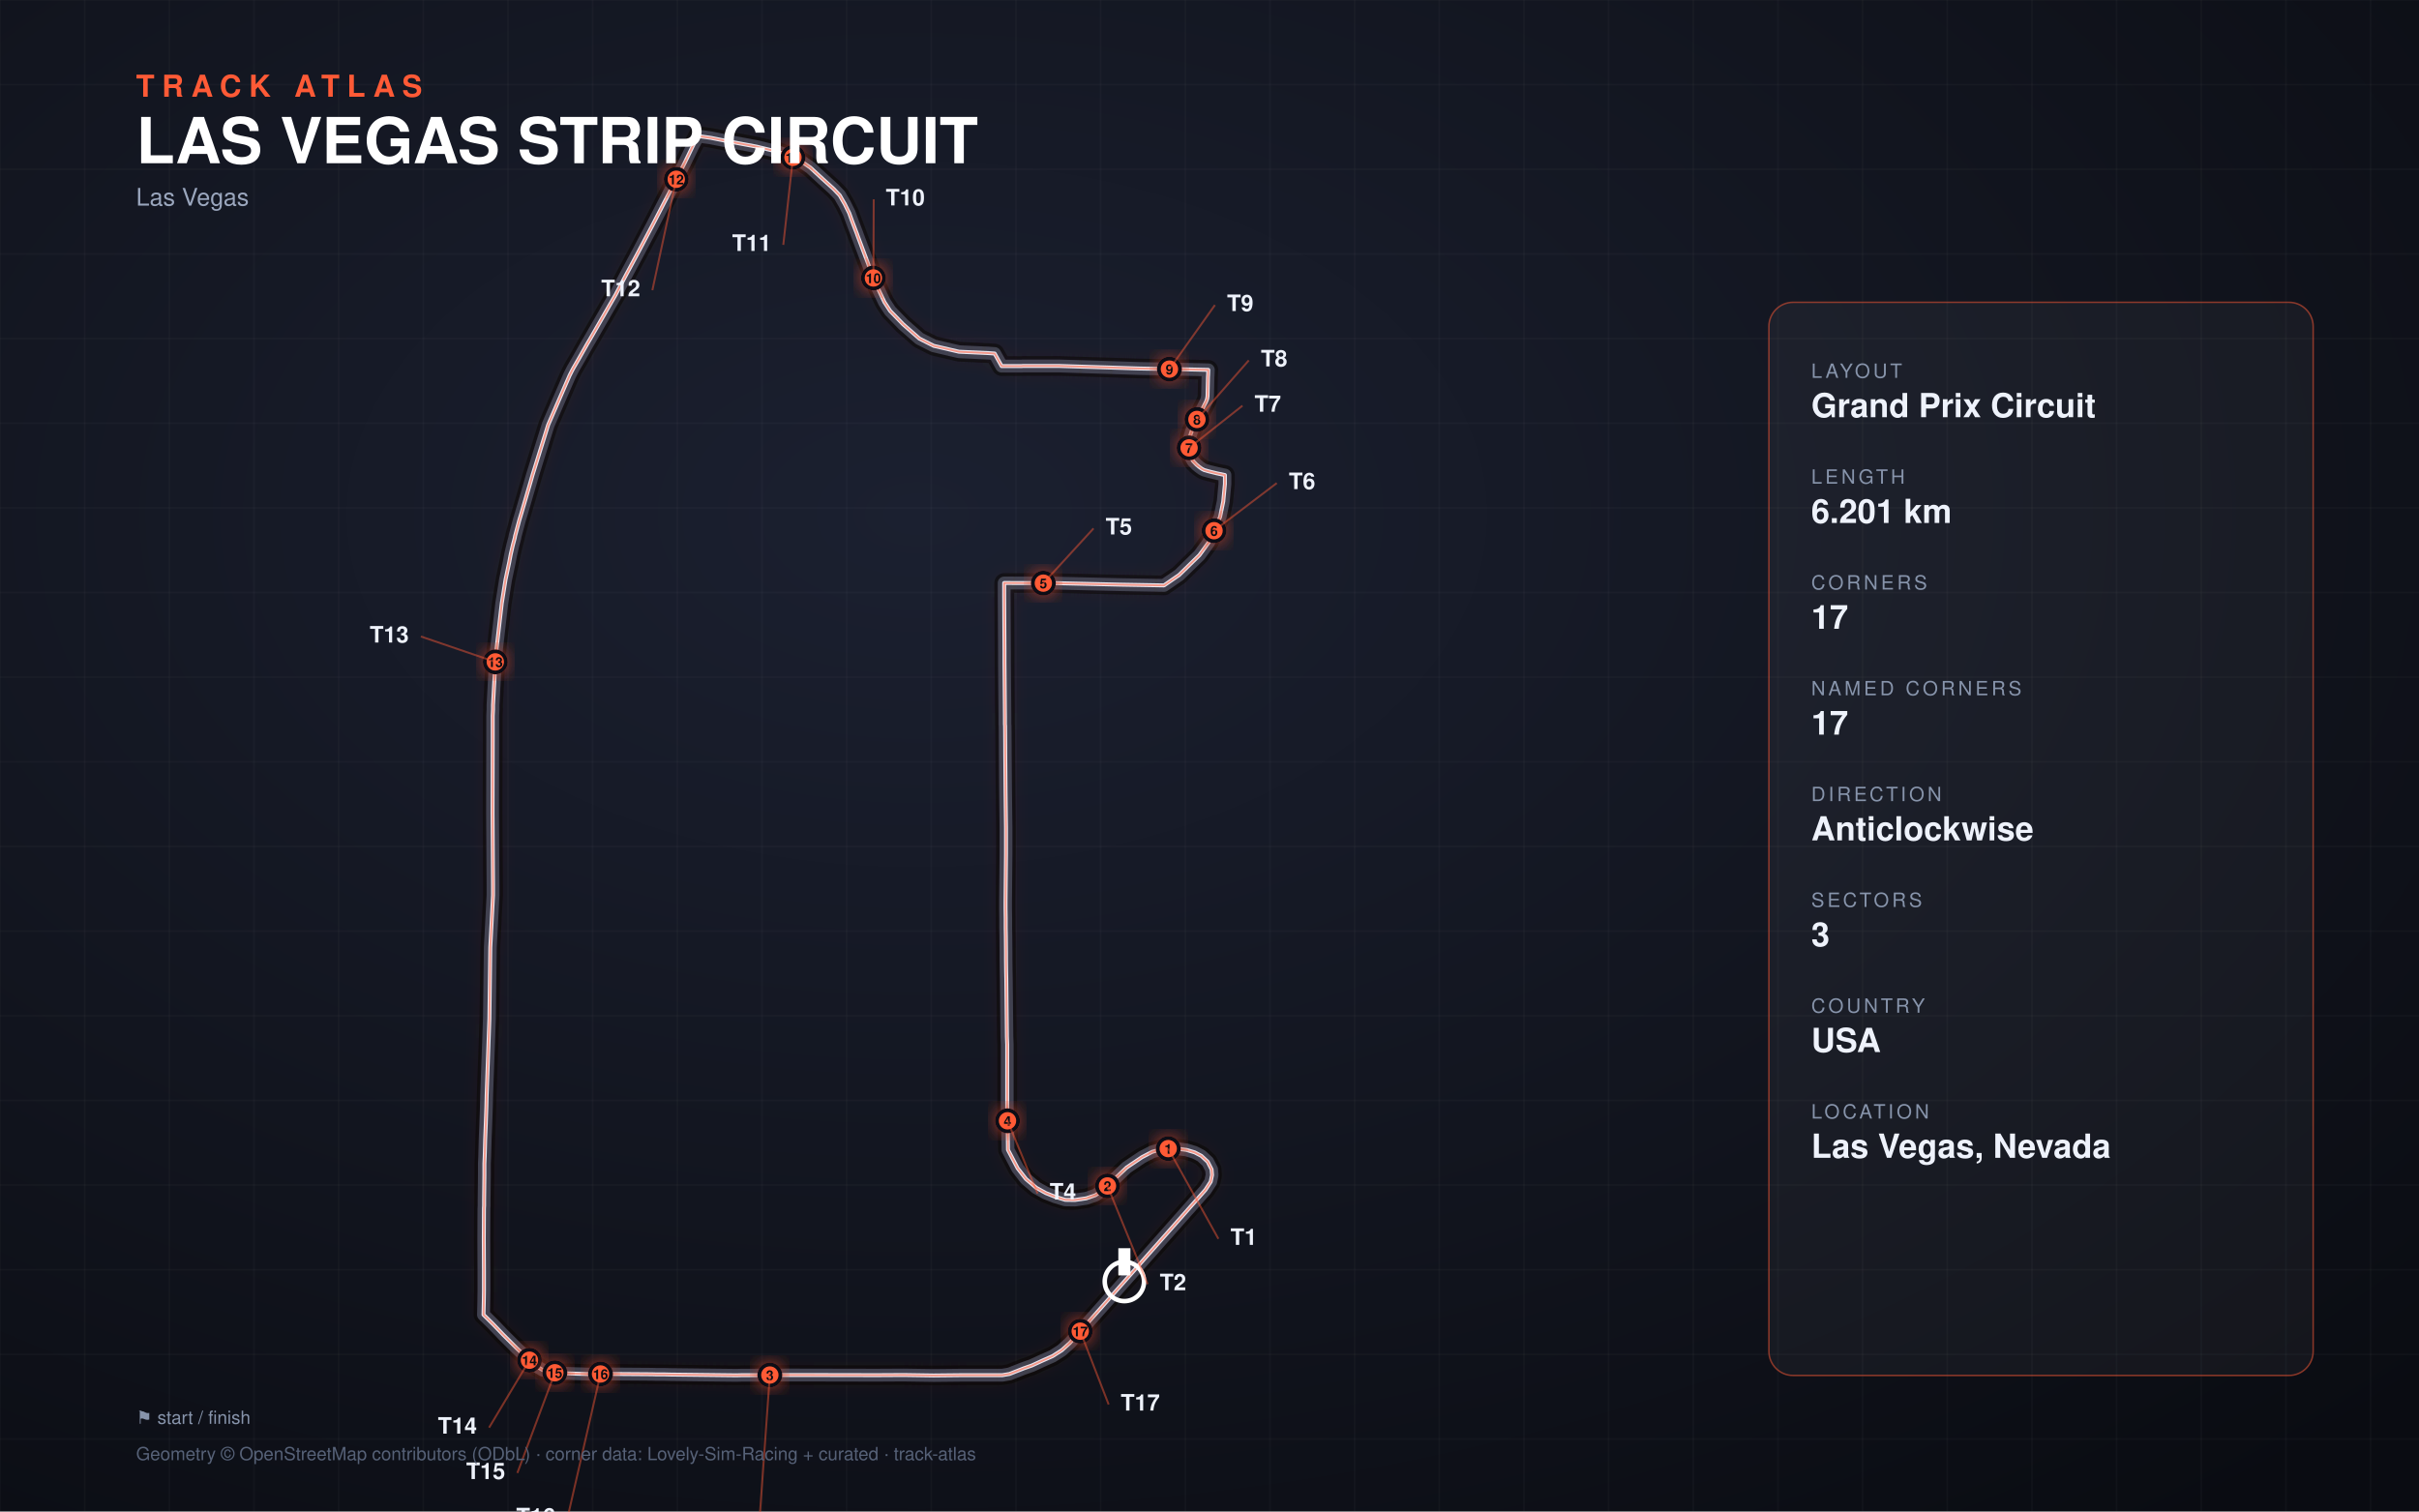
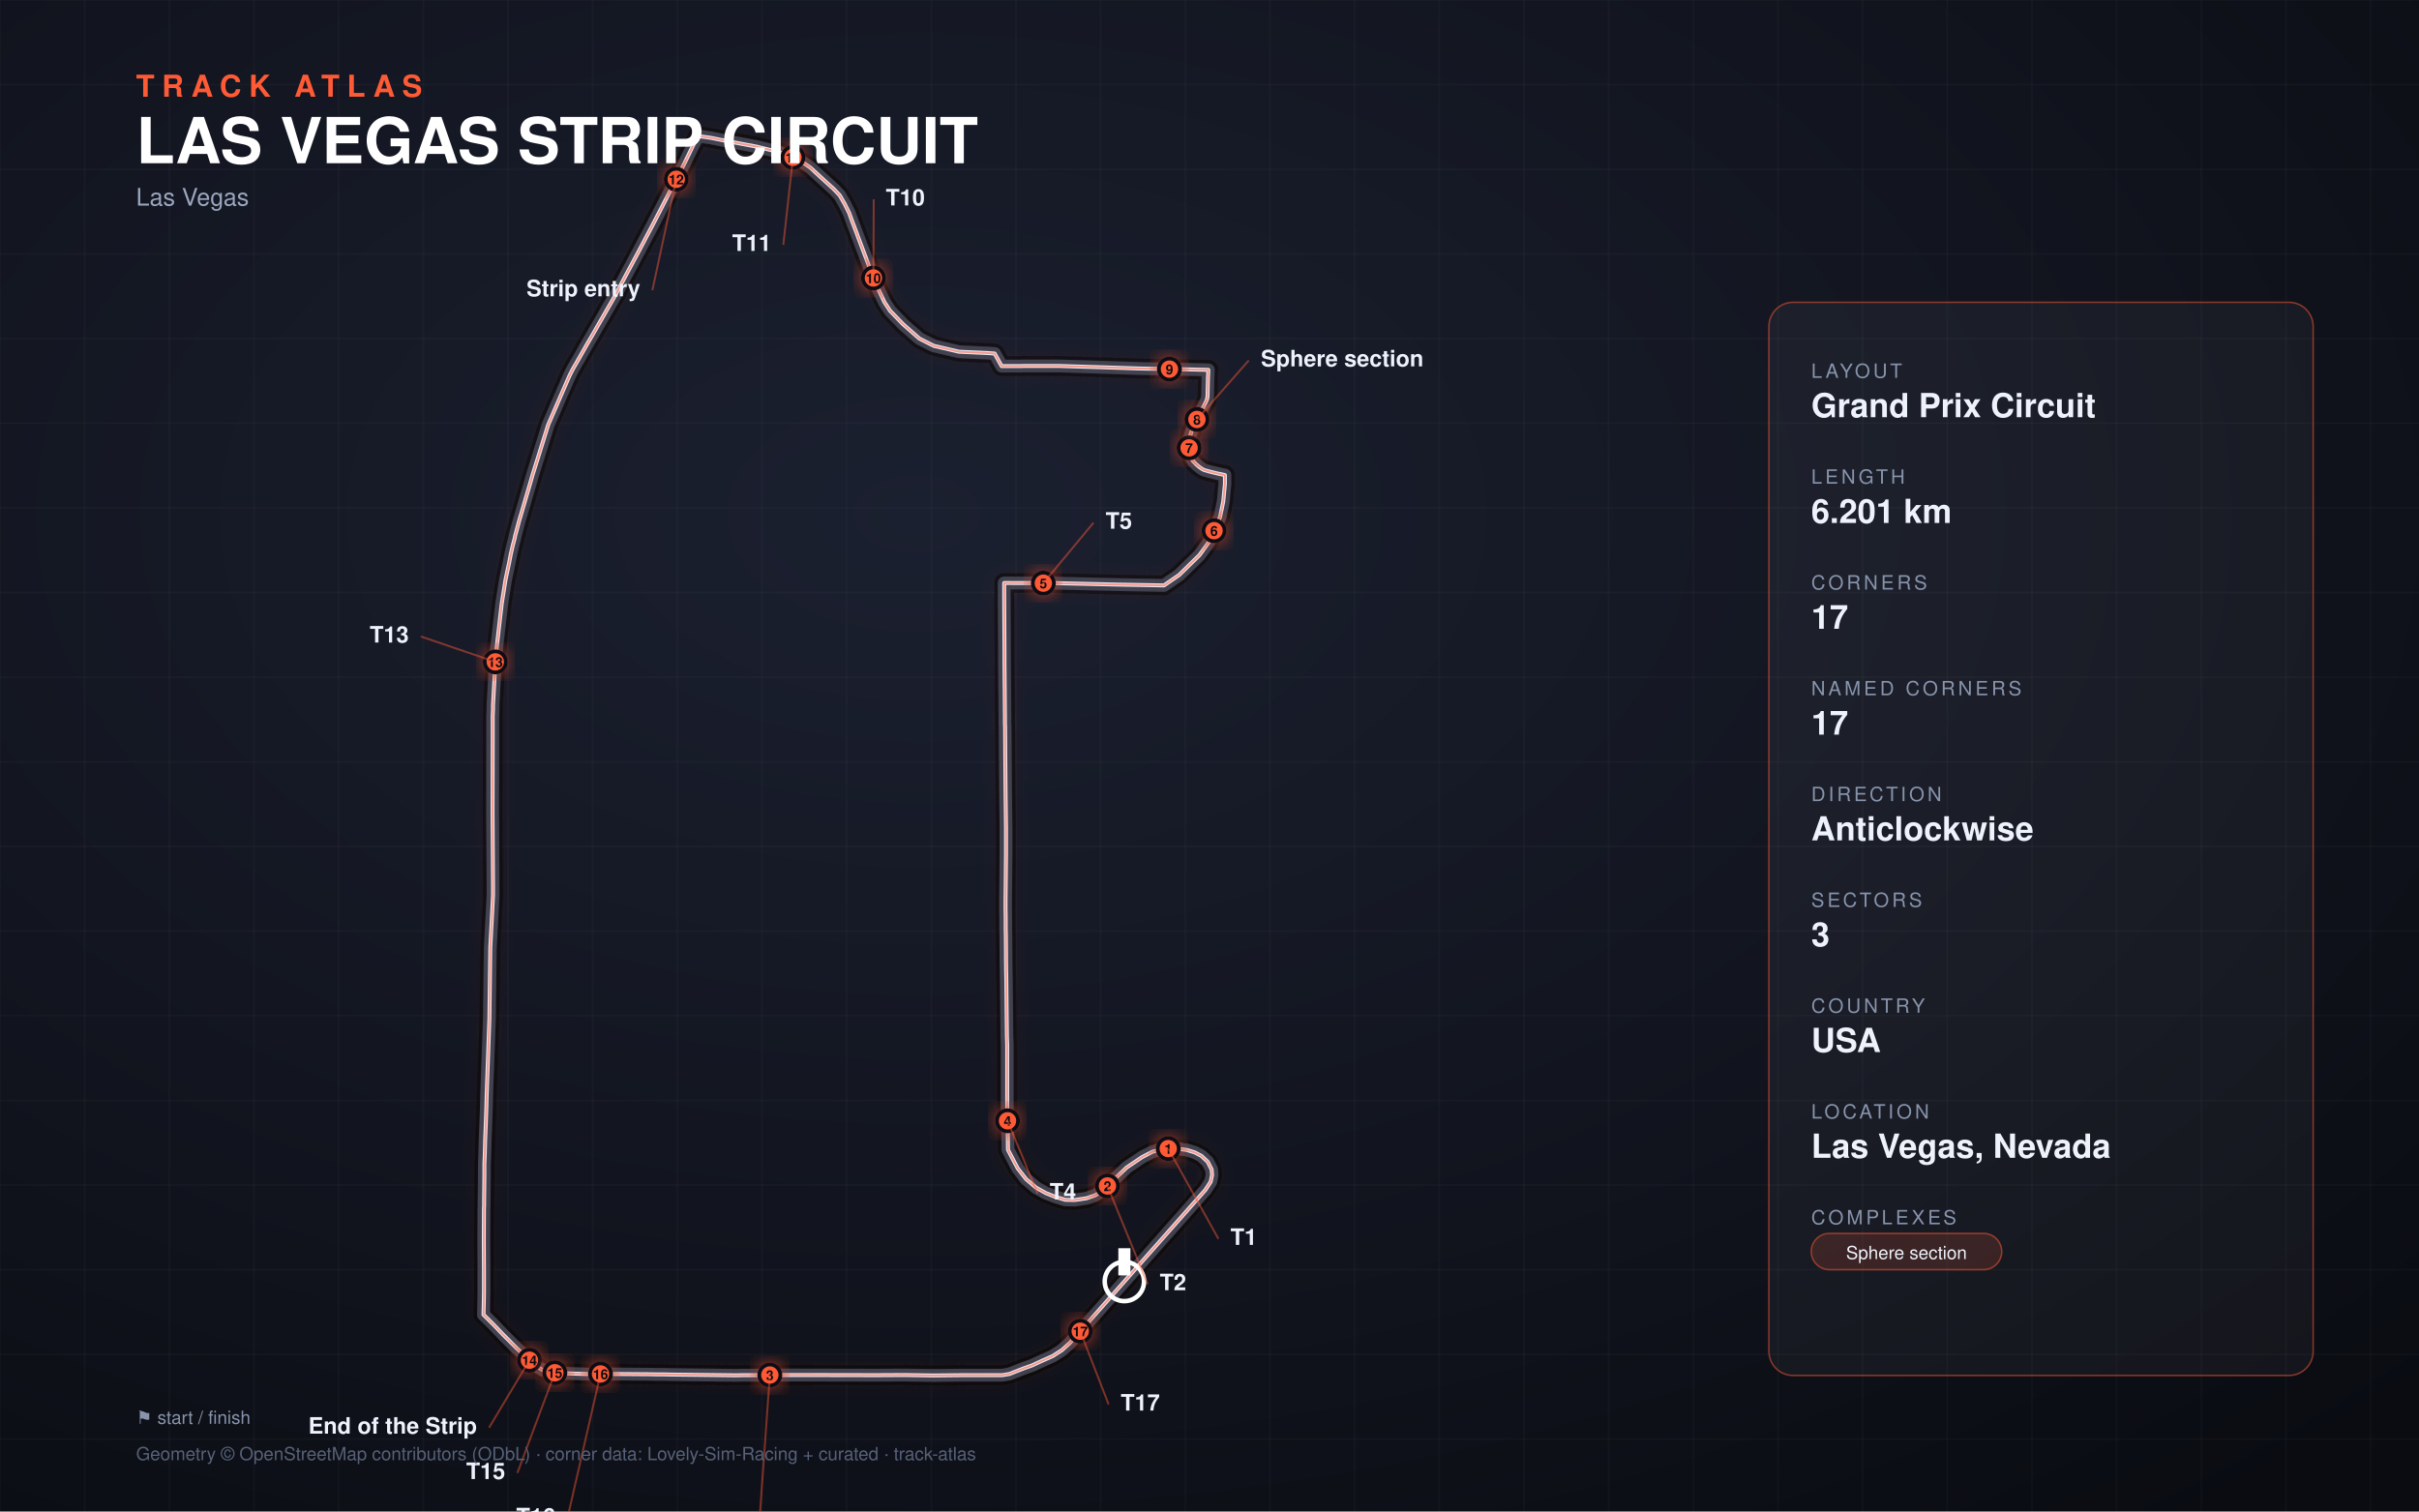
<svg xmlns="http://www.w3.org/2000/svg" width="1600" height="1000" viewBox="0 0 1600 1000" font-family="Helvetica, Arial, sans-serif">
  <defs>
    <radialGradient id="bg" cx="38%" cy="34%" r="85%">
      <stop offset="0%" stop-color="#1b2030" />
      <stop offset="55%" stop-color="#12151f" />
      <stop offset="100%" stop-color="#0a0c12" />
    </radialGradient>
    <linearGradient id="accent" x1="0" y1="0" x2="1" y2="1">
      <stop offset="0%" stop-color="#ff5a36" />
      <stop offset="100%" stop-color="#ffffff" />
    </linearGradient>
    <filter id="glow" x="-40%" y="-40%" width="180%" height="180%">
      <feGaussianBlur stdDeviation="6" result="b" />
      <feMerge>
        <feMergeNode in="b" />
        <feMergeNode in="SourceGraphic" />
      </feMerge>
    </filter>
  </defs>
  <rect width="1600" height="1000" fill="url(#bg)" />
  <line x1="0" y1="0" x2="0" y2="1000" stroke="#ffffff" stroke-opacity="0.025" />
  <line x1="56" y1="0" x2="56" y2="1000" stroke="#ffffff" stroke-opacity="0.025" />
  <line x1="112" y1="0" x2="112" y2="1000" stroke="#ffffff" stroke-opacity="0.025" />
  <line x1="168" y1="0" x2="168" y2="1000" stroke="#ffffff" stroke-opacity="0.025" />
  <line x1="224" y1="0" x2="224" y2="1000" stroke="#ffffff" stroke-opacity="0.025" />
  <line x1="280" y1="0" x2="280" y2="1000" stroke="#ffffff" stroke-opacity="0.025" />
  <line x1="336" y1="0" x2="336" y2="1000" stroke="#ffffff" stroke-opacity="0.025" />
  <line x1="392" y1="0" x2="392" y2="1000" stroke="#ffffff" stroke-opacity="0.025" />
  <line x1="448" y1="0" x2="448" y2="1000" stroke="#ffffff" stroke-opacity="0.025" />
  <line x1="504" y1="0" x2="504" y2="1000" stroke="#ffffff" stroke-opacity="0.025" />
  <line x1="560" y1="0" x2="560" y2="1000" stroke="#ffffff" stroke-opacity="0.025" />
  <line x1="616" y1="0" x2="616" y2="1000" stroke="#ffffff" stroke-opacity="0.025" />
  <line x1="672" y1="0" x2="672" y2="1000" stroke="#ffffff" stroke-opacity="0.025" />
  <line x1="728" y1="0" x2="728" y2="1000" stroke="#ffffff" stroke-opacity="0.025" />
  <line x1="784" y1="0" x2="784" y2="1000" stroke="#ffffff" stroke-opacity="0.025" />
  <line x1="840" y1="0" x2="840" y2="1000" stroke="#ffffff" stroke-opacity="0.025" />
  <line x1="896" y1="0" x2="896" y2="1000" stroke="#ffffff" stroke-opacity="0.025" />
  <line x1="952" y1="0" x2="952" y2="1000" stroke="#ffffff" stroke-opacity="0.025" />
  <line x1="1008" y1="0" x2="1008" y2="1000" stroke="#ffffff" stroke-opacity="0.025" />
  <line x1="1064" y1="0" x2="1064" y2="1000" stroke="#ffffff" stroke-opacity="0.025" />
  <line x1="1120" y1="0" x2="1120" y2="1000" stroke="#ffffff" stroke-opacity="0.025" />
  <line x1="1176" y1="0" x2="1176" y2="1000" stroke="#ffffff" stroke-opacity="0.025" />
  <line x1="1232" y1="0" x2="1232" y2="1000" stroke="#ffffff" stroke-opacity="0.025" />
  <line x1="1288" y1="0" x2="1288" y2="1000" stroke="#ffffff" stroke-opacity="0.025" />
  <line x1="1344" y1="0" x2="1344" y2="1000" stroke="#ffffff" stroke-opacity="0.025" />
  <line x1="1400" y1="0" x2="1400" y2="1000" stroke="#ffffff" stroke-opacity="0.025" />
  <line x1="1456" y1="0" x2="1456" y2="1000" stroke="#ffffff" stroke-opacity="0.025" />
  <line x1="1512" y1="0" x2="1512" y2="1000" stroke="#ffffff" stroke-opacity="0.025" />
  <line x1="1568" y1="0" x2="1568" y2="1000" stroke="#ffffff" stroke-opacity="0.025" />
  <line x1="0" y1="0" x2="1600" y2="0" stroke="#ffffff" stroke-opacity="0.025" />
  <line x1="0" y1="56" x2="1600" y2="56" stroke="#ffffff" stroke-opacity="0.025" />
  <line x1="0" y1="112" x2="1600" y2="112" stroke="#ffffff" stroke-opacity="0.025" />
  <line x1="0" y1="168" x2="1600" y2="168" stroke="#ffffff" stroke-opacity="0.025" />
  <line x1="0" y1="224" x2="1600" y2="224" stroke="#ffffff" stroke-opacity="0.025" />
  <line x1="0" y1="280" x2="1600" y2="280" stroke="#ffffff" stroke-opacity="0.025" />
  <line x1="0" y1="336" x2="1600" y2="336" stroke="#ffffff" stroke-opacity="0.025" />
  <line x1="0" y1="392" x2="1600" y2="392" stroke="#ffffff" stroke-opacity="0.025" />
  <line x1="0" y1="448" x2="1600" y2="448" stroke="#ffffff" stroke-opacity="0.025" />
  <line x1="0" y1="504" x2="1600" y2="504" stroke="#ffffff" stroke-opacity="0.025" />
  <line x1="0" y1="560" x2="1600" y2="560" stroke="#ffffff" stroke-opacity="0.025" />
  <line x1="0" y1="616" x2="1600" y2="616" stroke="#ffffff" stroke-opacity="0.025" />
  <line x1="0" y1="672" x2="1600" y2="672" stroke="#ffffff" stroke-opacity="0.025" />
  <line x1="0" y1="728" x2="1600" y2="728" stroke="#ffffff" stroke-opacity="0.025" />
  <line x1="0" y1="784" x2="1600" y2="784" stroke="#ffffff" stroke-opacity="0.025" />
  <line x1="0" y1="840" x2="1600" y2="840" stroke="#ffffff" stroke-opacity="0.025" />
  <line x1="0" y1="896" x2="1600" y2="896" stroke="#ffffff" stroke-opacity="0.025" />
  <line x1="0" y1="952" x2="1600" y2="952" stroke="#ffffff" stroke-opacity="0.025" />
  <path d="M 743.7,847.8 L 797.3,787.2 L 800.8,781.8 L 801.7,777.4 L 801.4,773.7 L 798.8,768.6 L 794.6,764.7 L 790.2,762.4 L 784.9,760.8 L 776.9,759.7 L 769.1,760.1 L 762.2,762.0 L 755.3,765.6 L 745.2,772.4 L 729.7,787.2 L 724.6,790.7 L 718.5,792.8 L 710.9,793.9 L 704.6,793.8 L 697.7,791.7 L 691.7,789.3 L 685.4,785.8 L 678.6,780.0 L 673.1,772.9 L 666.7,760.7 L 666.5,743.4 L 666.2,731.9 L 666.2,691.0 L 666.0,685.8 L 665.7,657.2 L 665.6,647.4 L 665.5,642.8 L 665.4,634.7 L 665.4,630.5 L 665.3,619.2 L 665.2,613.7 L 665.2,612.4 L 665.2,607.7 L 665.1,600.8 L 665.1,596.4 L 665.4,564.7 L 665.4,554.1 L 665.4,547.7 L 665.3,539.9 L 665.1,523.0 L 664.9,497.5 L 664.9,494.6 L 664.8,480.3 L 664.7,479.1 L 664.7,474.4 L 664.4,438.0 L 664.4,431.2 L 664.2,393.5 L 664.2,385.7 L 666.7,385.7 L 699.1,385.8 L 702.5,385.9 L 741.2,386.8 L 769.9,387.3 L 774.4,384.2 L 778.6,381.3 L 779.8,380.5 L 793.3,367.3 L 799.4,358.9 L 803.2,350.8 L 803.8,349.2 L 807.0,342.0 L 809.1,331.8 L 810.2,320.2 L 810.2,314.3 L 805.0,313.2 L 799.7,311.9 L 796.5,311.0 L 795.0,310.2 L 793.2,308.9 L 791.4,307.4 L 789.2,305.1 L 788.1,303.1 L 787.3,300.9 L 786.6,298.6 L 786.5,296.5 L 786.4,293.0 L 786.8,290.1 L 787.6,287.1 L 788.4,284.7 L 791.2,278.6 L 797.7,265.8 L 798.4,264.0 L 798.7,262.1 L 799.0,249.3 L 799.1,247.7 L 799.2,244.7 L 785.7,244.4 L 753.5,243.8 L 732.4,243.1 L 709.6,242.4 L 700.2,242.1 L 676.6,242.1 L 675.8,242.2 L 665.8,242.2 L 662.5,242.2 L 657.9,233.9 L 653.7,233.6 L 634.3,232.7 L 617.6,228.8 L 608.1,224.0 L 597.4,214.6 L 588.8,205.7 L 585.0,199.9 L 578.9,187.0 L 567.0,155.3 L 567.0,155.2 L 563.8,146.8 L 561.7,141.0 L 558.7,134.9 L 558.1,133.9 L 555.4,129.2 L 551.4,125.0 L 543.8,118.1 L 536.0,110.9 L 528.3,105.6 L 518.2,101.8 L 514.4,100.4 L 500.4,97.0 L 486.0,94.3 L 475.7,92.3 L 470.2,91.2 L 466.0,90.6 L 461.7,90.0 L 458.1,96.9 L 452.9,107.7 L 450.8,111.8 L 431.7,148.8 L 422.3,166.6 L 414.3,181.5 L 409.8,190.0 L 407.2,195.0 L 402.4,203.3 L 390.5,224.0 L 388.6,227.2 L 382.3,238.3 L 379.1,243.8 L 378.1,245.7 L 376.7,248.5 L 362.6,281.0 L 352.2,314.4 L 350.8,319.3 L 344.8,339.8 L 343.5,344.1 L 340.7,354.6 L 340.5,355.8 L 339.2,360.7 L 337.8,366.8 L 336.8,372.1 L 334.4,383.4 L 331.9,399.1 L 328.9,425.1 L 327.8,434.8 L 327.6,438.9 L 326.2,464.7 L 326.1,466.4 L 326.1,469.3 L 325.9,473.7 L 325.9,476.1 L 325.9,489.9 L 325.8,537.7 L 326.1,585.7 L 326.1,592.3 L 325.7,600.3 L 324.3,626.8 L 323.7,673.9 L 323.0,693.6 L 322.3,712.8 L 321.9,724.3 L 321.7,732.5 L 321.3,743.9 L 320.9,753.9 L 320.8,757.9 L 320.6,765.1 L 320.4,769.8 L 320.4,777.2 L 320.2,793.8 L 320.2,797.6 L 320.1,799.4 L 320.0,819.9 L 320.1,840.6 L 320.1,854.2 L 320.0,860.9 L 319.8,869.8 L 326.2,876.1 L 332.8,883.0 L 342.0,892.2 L 350.2,899.8 L 352.8,901.9 L 355.8,904.5 L 359.0,906.4 L 362.1,907.4 L 366.3,908.2 L 370.7,908.5 L 390.0,909.1 L 404.2,909.0 L 431.0,909.2 L 434.4,909.3 L 439.7,909.3 L 443.7,909.4 L 487.0,909.9 L 490.9,909.8 L 496.2,909.8 L 519.0,909.7 L 522.3,909.7 L 524.0,909.7 L 528.6,909.7 L 579.9,909.8 L 597.7,909.7 L 617.5,910.0 L 636.5,909.8 L 658.5,909.8 L 659.9,909.8 L 663.0,909.8 L 667.7,909.0 L 677.1,905.3 L 682.5,903.4 L 689.0,900.4 L 696.2,897.2 L 702.3,893.3 L 707.7,888.4 L 713.2,882.2 L 718.2,876.6 L 743.7,847.8 Z" fill="none" stroke="#000000" stroke-opacity="0.5" stroke-width="13" stroke-linejoin="round" stroke-linecap="round" />
  <path d="M 743.7,847.8 L 797.3,787.2 L 800.8,781.8 L 801.7,777.4 L 801.4,773.7 L 798.8,768.6 L 794.6,764.7 L 790.2,762.4 L 784.9,760.8 L 776.9,759.7 L 769.1,760.1 L 762.2,762.0 L 755.3,765.6 L 745.2,772.4 L 729.7,787.2 L 724.6,790.7 L 718.5,792.8 L 710.9,793.9 L 704.6,793.8 L 697.7,791.7 L 691.7,789.3 L 685.4,785.8 L 678.6,780.0 L 673.1,772.9 L 666.7,760.7 L 666.5,743.4 L 666.2,731.9 L 666.2,691.0 L 666.0,685.8 L 665.7,657.2 L 665.6,647.4 L 665.5,642.8 L 665.4,634.7 L 665.4,630.5 L 665.3,619.2 L 665.2,613.7 L 665.2,612.4 L 665.2,607.7 L 665.1,600.8 L 665.1,596.4 L 665.4,564.7 L 665.4,554.1 L 665.4,547.7 L 665.3,539.9 L 665.1,523.0 L 664.9,497.5 L 664.9,494.6 L 664.8,480.3 L 664.7,479.1 L 664.7,474.4 L 664.4,438.0 L 664.4,431.2 L 664.2,393.5 L 664.2,385.7 L 666.7,385.7 L 699.1,385.8 L 702.5,385.9 L 741.2,386.8 L 769.9,387.3 L 774.4,384.2 L 778.6,381.3 L 779.8,380.5 L 793.3,367.3 L 799.4,358.9 L 803.2,350.8 L 803.8,349.2 L 807.0,342.0 L 809.1,331.8 L 810.2,320.2 L 810.2,314.3 L 805.0,313.2 L 799.7,311.9 L 796.5,311.0 L 795.0,310.2 L 793.2,308.9 L 791.4,307.4 L 789.2,305.1 L 788.1,303.1 L 787.3,300.9 L 786.6,298.6 L 786.5,296.5 L 786.4,293.0 L 786.8,290.1 L 787.6,287.1 L 788.4,284.7 L 791.2,278.6 L 797.7,265.8 L 798.4,264.0 L 798.7,262.1 L 799.0,249.3 L 799.1,247.7 L 799.2,244.7 L 785.7,244.4 L 753.5,243.8 L 732.4,243.1 L 709.6,242.4 L 700.2,242.1 L 676.6,242.1 L 675.8,242.2 L 665.8,242.2 L 662.5,242.2 L 657.9,233.9 L 653.7,233.6 L 634.3,232.7 L 617.6,228.8 L 608.1,224.0 L 597.4,214.6 L 588.8,205.7 L 585.0,199.9 L 578.9,187.0 L 567.0,155.3 L 567.0,155.2 L 563.8,146.8 L 561.7,141.0 L 558.7,134.9 L 558.1,133.9 L 555.4,129.2 L 551.4,125.0 L 543.8,118.1 L 536.0,110.9 L 528.3,105.6 L 518.2,101.8 L 514.4,100.4 L 500.4,97.0 L 486.0,94.3 L 475.7,92.3 L 470.2,91.2 L 466.0,90.6 L 461.7,90.0 L 458.1,96.9 L 452.9,107.7 L 450.8,111.8 L 431.7,148.8 L 422.3,166.6 L 414.3,181.5 L 409.8,190.0 L 407.2,195.0 L 402.4,203.3 L 390.5,224.0 L 388.6,227.2 L 382.3,238.3 L 379.1,243.8 L 378.1,245.7 L 376.7,248.5 L 362.6,281.0 L 352.2,314.4 L 350.8,319.3 L 344.8,339.8 L 343.5,344.1 L 340.7,354.6 L 340.5,355.8 L 339.2,360.7 L 337.8,366.8 L 336.8,372.1 L 334.4,383.4 L 331.9,399.1 L 328.9,425.1 L 327.8,434.8 L 327.6,438.9 L 326.2,464.7 L 326.1,466.4 L 326.1,469.3 L 325.9,473.7 L 325.9,476.1 L 325.9,489.9 L 325.8,537.7 L 326.1,585.7 L 326.1,592.3 L 325.7,600.3 L 324.3,626.8 L 323.7,673.9 L 323.0,693.6 L 322.3,712.8 L 321.9,724.3 L 321.7,732.5 L 321.3,743.9 L 320.9,753.9 L 320.8,757.9 L 320.6,765.1 L 320.4,769.8 L 320.4,777.2 L 320.2,793.8 L 320.2,797.6 L 320.1,799.4 L 320.0,819.9 L 320.1,840.6 L 320.1,854.2 L 320.0,860.9 L 319.8,869.8 L 326.2,876.1 L 332.8,883.0 L 342.0,892.2 L 350.2,899.8 L 352.8,901.9 L 355.8,904.5 L 359.0,906.4 L 362.1,907.4 L 366.3,908.2 L 370.7,908.5 L 390.0,909.1 L 404.2,909.0 L 431.0,909.2 L 434.4,909.3 L 439.7,909.3 L 443.7,909.4 L 487.0,909.9 L 490.9,909.8 L 496.2,909.8 L 519.0,909.7 L 522.3,909.7 L 524.0,909.7 L 528.6,909.7 L 579.9,909.8 L 597.7,909.7 L 617.5,910.0 L 636.5,909.8 L 658.5,909.8 L 659.9,909.8 L 663.0,909.8 L 667.7,909.0 L 677.1,905.3 L 682.5,903.4 L 689.0,900.4 L 696.2,897.2 L 702.3,893.3 L 707.7,888.4 L 713.2,882.2 L 718.2,876.6 L 743.7,847.8 Z" fill="none" stroke="#39404f" stroke-width="8.5" stroke-linejoin="round" stroke-linecap="round" />
  <path d="M 743.7,847.8 L 797.3,787.2 L 800.8,781.8 L 801.7,777.4 L 801.4,773.7 L 798.8,768.6 L 794.6,764.7 L 790.2,762.4 L 784.9,760.8 L 776.9,759.7 L 769.1,760.1 L 762.2,762.0 L 755.3,765.6 L 745.2,772.4 L 729.7,787.2 L 724.6,790.7 L 718.5,792.8 L 710.9,793.9 L 704.6,793.8 L 697.7,791.7 L 691.7,789.3 L 685.4,785.8 L 678.6,780.0 L 673.1,772.9 L 666.7,760.7 L 666.5,743.4 L 666.2,731.9 L 666.2,691.0 L 666.0,685.8 L 665.7,657.2 L 665.6,647.4 L 665.5,642.8 L 665.4,634.7 L 665.4,630.5 L 665.3,619.2 L 665.2,613.7 L 665.2,612.4 L 665.2,607.7 L 665.1,600.8 L 665.1,596.4 L 665.4,564.7 L 665.4,554.1 L 665.4,547.7 L 665.3,539.9 L 665.1,523.0 L 664.9,497.5 L 664.9,494.6 L 664.8,480.3 L 664.7,479.1 L 664.7,474.4 L 664.4,438.0 L 664.4,431.2 L 664.2,393.5 L 664.2,385.7 L 666.7,385.7 L 699.1,385.8 L 702.5,385.9 L 741.2,386.8 L 769.9,387.3 L 774.4,384.2 L 778.6,381.3 L 779.8,380.5 L 793.3,367.3 L 799.4,358.9 L 803.2,350.8 L 803.8,349.2 L 807.0,342.0 L 809.1,331.8 L 810.2,320.2 L 810.2,314.3 L 805.0,313.2 L 799.7,311.9 L 796.5,311.0 L 795.0,310.2 L 793.2,308.9 L 791.4,307.4 L 789.2,305.1 L 788.1,303.1 L 787.3,300.9 L 786.6,298.6 L 786.5,296.5 L 786.4,293.0 L 786.8,290.1 L 787.6,287.1 L 788.4,284.7 L 791.2,278.6 L 797.7,265.8 L 798.4,264.0 L 798.7,262.1 L 799.0,249.3 L 799.1,247.7 L 799.2,244.7 L 785.7,244.4 L 753.5,243.8 L 732.4,243.1 L 709.6,242.4 L 700.2,242.1 L 676.6,242.1 L 675.8,242.2 L 665.8,242.2 L 662.5,242.2 L 657.9,233.9 L 653.7,233.6 L 634.3,232.7 L 617.6,228.8 L 608.1,224.0 L 597.4,214.6 L 588.8,205.7 L 585.0,199.9 L 578.9,187.0 L 567.0,155.3 L 567.0,155.2 L 563.8,146.8 L 561.7,141.0 L 558.7,134.9 L 558.1,133.9 L 555.4,129.2 L 551.4,125.0 L 543.8,118.1 L 536.0,110.9 L 528.3,105.6 L 518.2,101.8 L 514.4,100.4 L 500.4,97.0 L 486.0,94.3 L 475.7,92.3 L 470.2,91.2 L 466.0,90.6 L 461.7,90.0 L 458.1,96.9 L 452.9,107.7 L 450.8,111.8 L 431.7,148.8 L 422.3,166.6 L 414.3,181.5 L 409.8,190.0 L 407.2,195.0 L 402.4,203.3 L 390.5,224.0 L 388.6,227.2 L 382.3,238.3 L 379.1,243.8 L 378.1,245.7 L 376.7,248.5 L 362.6,281.0 L 352.2,314.4 L 350.8,319.3 L 344.8,339.8 L 343.5,344.1 L 340.7,354.6 L 340.5,355.8 L 339.2,360.7 L 337.8,366.8 L 336.8,372.1 L 334.4,383.4 L 331.9,399.1 L 328.9,425.1 L 327.8,434.8 L 327.6,438.9 L 326.2,464.7 L 326.1,466.4 L 326.1,469.3 L 325.9,473.7 L 325.9,476.1 L 325.9,489.9 L 325.8,537.7 L 326.1,585.7 L 326.1,592.3 L 325.7,600.3 L 324.3,626.8 L 323.7,673.9 L 323.0,693.6 L 322.3,712.8 L 321.9,724.3 L 321.7,732.5 L 321.3,743.9 L 320.9,753.9 L 320.8,757.9 L 320.6,765.1 L 320.4,769.8 L 320.4,777.2 L 320.2,793.8 L 320.2,797.6 L 320.1,799.4 L 320.0,819.9 L 320.1,840.6 L 320.1,854.2 L 320.0,860.9 L 319.8,869.8 L 326.2,876.1 L 332.8,883.0 L 342.0,892.2 L 350.2,899.8 L 352.8,901.9 L 355.8,904.5 L 359.0,906.4 L 362.1,907.4 L 366.3,908.2 L 370.7,908.5 L 390.0,909.1 L 404.2,909.0 L 431.0,909.2 L 434.4,909.3 L 439.7,909.3 L 443.7,909.4 L 487.0,909.9 L 490.9,909.8 L 496.2,909.8 L 519.0,909.7 L 522.3,909.7 L 524.0,909.7 L 528.6,909.7 L 579.9,909.8 L 597.7,909.7 L 617.5,910.0 L 636.5,909.8 L 658.5,909.8 L 659.9,909.8 L 663.0,909.8 L 667.7,909.0 L 677.1,905.3 L 682.5,903.4 L 689.0,900.4 L 696.2,897.2 L 702.3,893.3 L 707.7,888.4 L 713.2,882.2 L 718.2,876.6 L 743.7,847.8 Z" fill="none" stroke="#e7edf8" stroke-width="2.6" stroke-linejoin="round" stroke-linecap="round" />
  <path d="M 743.7,847.8 L 797.3,787.2 L 800.8,781.8 L 801.7,777.4 L 801.4,773.7 L 798.8,768.6 L 794.6,764.7 L 790.2,762.4 L 784.9,760.8 L 776.9,759.7 L 769.1,760.1 L 762.2,762.0 L 755.3,765.6 L 745.2,772.4 L 729.7,787.2 L 724.6,790.7 L 718.5,792.8 L 710.9,793.9 L 704.6,793.8 L 697.7,791.7 L 691.7,789.3 L 685.4,785.8 L 678.6,780.0 L 673.1,772.9 L 666.7,760.7 L 666.5,743.4 L 666.2,731.9 L 666.2,691.0 L 666.0,685.8 L 665.7,657.2 L 665.6,647.4 L 665.5,642.8 L 665.4,634.7 L 665.4,630.5 L 665.3,619.2 L 665.2,613.7 L 665.2,612.4 L 665.2,607.7 L 665.1,600.8 L 665.1,596.4 L 665.4,564.7 L 665.4,554.1 L 665.4,547.7 L 665.3,539.9 L 665.1,523.0 L 664.9,497.5 L 664.9,494.6 L 664.8,480.3 L 664.7,479.1 L 664.7,474.4 L 664.4,438.0 L 664.4,431.2 L 664.2,393.5 L 664.2,385.7 L 666.7,385.7 L 699.1,385.8 L 702.5,385.9 L 741.2,386.8 L 769.9,387.3 L 774.4,384.2 L 778.6,381.3 L 779.8,380.5 L 793.3,367.3 L 799.4,358.9 L 803.2,350.8 L 803.8,349.2 L 807.0,342.0 L 809.1,331.8 L 810.2,320.2 L 810.2,314.3 L 805.0,313.2 L 799.7,311.9 L 796.5,311.0 L 795.0,310.2 L 793.2,308.9 L 791.4,307.4 L 789.2,305.1 L 788.1,303.1 L 787.3,300.9 L 786.6,298.6 L 786.5,296.5 L 786.4,293.0 L 786.8,290.1 L 787.6,287.1 L 788.4,284.7 L 791.2,278.6 L 797.7,265.8 L 798.4,264.0 L 798.7,262.1 L 799.0,249.3 L 799.1,247.7 L 799.2,244.7 L 785.7,244.4 L 753.5,243.8 L 732.4,243.1 L 709.6,242.4 L 700.2,242.1 L 676.6,242.1 L 675.8,242.2 L 665.8,242.2 L 662.5,242.2 L 657.9,233.9 L 653.7,233.6 L 634.3,232.7 L 617.6,228.8 L 608.1,224.0 L 597.4,214.6 L 588.8,205.7 L 585.0,199.9 L 578.9,187.0 L 567.0,155.3 L 567.0,155.2 L 563.8,146.8 L 561.7,141.0 L 558.7,134.9 L 558.1,133.9 L 555.4,129.2 L 551.4,125.0 L 543.8,118.1 L 536.0,110.9 L 528.3,105.6 L 518.2,101.8 L 514.4,100.4 L 500.4,97.0 L 486.0,94.3 L 475.7,92.3 L 470.2,91.2 L 466.0,90.6 L 461.7,90.0 L 458.1,96.9 L 452.9,107.7 L 450.8,111.8 L 431.7,148.8 L 422.3,166.6 L 414.3,181.5 L 409.8,190.0 L 407.2,195.0 L 402.4,203.3 L 390.5,224.0 L 388.6,227.2 L 382.3,238.3 L 379.1,243.8 L 378.1,245.7 L 376.7,248.5 L 362.6,281.0 L 352.2,314.4 L 350.8,319.3 L 344.8,339.8 L 343.5,344.1 L 340.7,354.6 L 340.5,355.8 L 339.2,360.7 L 337.8,366.8 L 336.8,372.1 L 334.4,383.4 L 331.9,399.1 L 328.9,425.1 L 327.8,434.8 L 327.6,438.9 L 326.2,464.7 L 326.1,466.4 L 326.1,469.3 L 325.9,473.7 L 325.9,476.1 L 325.9,489.9 L 325.8,537.7 L 326.1,585.7 L 326.1,592.3 L 325.7,600.3 L 324.3,626.8 L 323.7,673.9 L 323.0,693.6 L 322.3,712.8 L 321.9,724.3 L 321.7,732.5 L 321.3,743.9 L 320.9,753.9 L 320.8,757.9 L 320.6,765.1 L 320.4,769.8 L 320.4,777.2 L 320.2,793.8 L 320.2,797.6 L 320.1,799.4 L 320.0,819.9 L 320.1,840.6 L 320.1,854.2 L 320.0,860.9 L 319.8,869.8 L 326.2,876.1 L 332.8,883.0 L 342.0,892.2 L 350.2,899.8 L 352.8,901.9 L 355.8,904.5 L 359.0,906.4 L 362.1,907.4 L 366.3,908.2 L 370.7,908.5 L 390.0,909.1 L 404.2,909.0 L 431.0,909.2 L 434.4,909.3 L 439.7,909.3 L 443.7,909.4 L 487.0,909.9 L 490.9,909.8 L 496.2,909.8 L 519.0,909.7 L 522.3,909.7 L 524.0,909.7 L 528.6,909.7 L 579.9,909.8 L 597.7,909.7 L 617.5,910.0 L 636.5,909.8 L 658.5,909.8 L 659.9,909.8 L 663.0,909.8 L 667.7,909.0 L 677.1,905.3 L 682.5,903.4 L 689.0,900.4 L 696.2,897.2 L 702.3,893.3 L 707.7,888.4 L 713.2,882.2 L 718.2,876.6 L 743.7,847.8 Z" fill="none" stroke="#ff5a36" stroke-opacity="0.55" stroke-width="1.2" stroke-linejoin="round" filter="url(#glow)" />
  <circle cx="743.7" cy="847.8" r="13" fill="none" stroke="#ffffff" stroke-width="3" />
  <rect x="739.7" y="825.8" width="8" height="18" fill="#ffffff" />
  <circle cx="772.7" cy="759.9" r="7" fill="#ff5a36" stroke="#0a0c12" stroke-width="2.5" filter="url(#glow)" />
  <text x="772.7" y="763.3" font-size="9" font-weight="700" fill="#0a0c12" text-anchor="middle">1</text>
  <circle cx="732.5" cy="784.6" r="7" fill="#ff5a36" stroke="#0a0c12" stroke-width="2.5" filter="url(#glow)" />
  <text x="732.5" y="788.0" font-size="9" font-weight="700" fill="#0a0c12" text-anchor="middle">2</text>
  <circle cx="509.2" cy="909.7" r="7" fill="#ff5a36" stroke="#0a0c12" stroke-width="2.5" filter="url(#glow)" />
  <text x="509.2" y="913.1" font-size="9" font-weight="700" fill="#0a0c12" text-anchor="middle">3</text>
  <circle cx="666.4" cy="741.5" r="7" fill="#ff5a36" stroke="#0a0c12" stroke-width="2.5" filter="url(#glow)" />
  <text x="666.4" y="744.9" font-size="9" font-weight="700" fill="#0a0c12" text-anchor="middle">4</text>
  <circle cx="690.1" cy="385.8" r="7" fill="#ff5a36" stroke="#0a0c12" stroke-width="2.5" filter="url(#glow)" />
  <text x="690.1" y="389.2" font-size="9" font-weight="700" fill="#0a0c12" text-anchor="middle">5</text>
  <circle cx="803.0" cy="351.1" r="7" fill="#ff5a36" stroke="#0a0c12" stroke-width="2.5" filter="url(#glow)" />
  <text x="803.0" y="354.5" font-size="9" font-weight="700" fill="#0a0c12" text-anchor="middle">6</text>
  <circle cx="786.5" cy="296.3" r="7" fill="#ff5a36" stroke="#0a0c12" stroke-width="2.5" filter="url(#glow)" />
  <text x="786.5" y="299.7" font-size="9" font-weight="700" fill="#0a0c12" text-anchor="middle">7</text>
  <circle cx="791.7" cy="277.5" r="7" fill="#ff5a36" stroke="#0a0c12" stroke-width="2.5" filter="url(#glow)" />
  <text x="791.7" y="280.9" font-size="9" font-weight="700" fill="#0a0c12" text-anchor="middle">8</text>
  <circle cx="773.5" cy="244.2" r="7" fill="#ff5a36" stroke="#0a0c12" stroke-width="2.5" filter="url(#glow)" />
  <text x="773.5" y="247.6" font-size="9" font-weight="700" fill="#0a0c12" text-anchor="middle">9</text>
  <circle cx="577.7" cy="183.9" r="7" fill="#ff5a36" stroke="#0a0c12" stroke-width="2.5" filter="url(#glow)" />
  <text x="577.7" y="187.3" font-size="9" font-weight="700" fill="#0a0c12" text-anchor="middle">10</text>
  <circle cx="524.5" cy="104.1" r="7" fill="#ff5a36" stroke="#0a0c12" stroke-width="2.5" filter="url(#glow)" />
  <text x="524.5" y="107.5" font-size="9" font-weight="700" fill="#0a0c12" text-anchor="middle">11</text>
  <circle cx="447.3" cy="118.6" r="7" fill="#ff5a36" stroke="#0a0c12" stroke-width="2.5" filter="url(#glow)" />
  <text x="447.3" y="122.0" font-size="9" font-weight="700" fill="#0a0c12" text-anchor="middle">12</text>
  <circle cx="327.6" cy="437.9" r="7" fill="#ff5a36" stroke="#0a0c12" stroke-width="2.5" filter="url(#glow)" />
  <text x="327.6" y="441.3" font-size="9" font-weight="700" fill="#0a0c12" text-anchor="middle">13</text>
  <circle cx="350.2" cy="899.9" r="7" fill="#ff5a36" stroke="#0a0c12" stroke-width="2.5" filter="url(#glow)" />
  <text x="350.2" y="903.3" font-size="9" font-weight="700" fill="#0a0c12" text-anchor="middle">14</text>
  <circle cx="367.0" cy="908.2" r="7" fill="#ff5a36" stroke="#0a0c12" stroke-width="2.5" filter="url(#glow)" />
  <text x="367.0" y="911.6" font-size="9" font-weight="700" fill="#0a0c12" text-anchor="middle">15</text>
  <circle cx="397.2" cy="909.0" r="7" fill="#ff5a36" stroke="#0a0c12" stroke-width="2.5" filter="url(#glow)" />
  <text x="397.2" y="912.4" font-size="9" font-weight="700" fill="#0a0c12" text-anchor="middle">16</text>
  <circle cx="714.5" cy="880.7" r="7" fill="#ff5a36" stroke="#0a0c12" stroke-width="2.5" filter="url(#glow)" />
  <text x="714.5" y="884.1" font-size="9" font-weight="700" fill="#0a0c12" text-anchor="middle">17</text>
  <line x1="772.7" y1="759.9" x2="805.9" y2="819.6" stroke="#ff5a36" stroke-opacity="0.45" stroke-width="1.3" />
  <text x="813.9" y="823.6" font-size="15" font-weight="600" fill="#eef2fb" text-anchor="start">T1</text>
  <line x1="732.5" y1="784.6" x2="759.1" y2="849.6" stroke="#ff5a36" stroke-opacity="0.45" stroke-width="1.3" />
  <text x="767.1" y="853.6" font-size="15" font-weight="600" fill="#eef2fb" text-anchor="start">T2</text>
  <line x1="509.2" y1="909.7" x2="500.3" y2="1034.5" stroke="#ff5a36" stroke-opacity="0.45" stroke-width="1.3" />
  <text x="492.3" y="1038.5" font-size="15" font-weight="600" fill="#eef2fb" text-anchor="end">T3</text>
  <line x1="666.4" y1="741.5" x2="686.3" y2="789.6" stroke="#ff5a36" stroke-opacity="0.45" stroke-width="1.3" />
  <text x="694.3" y="793.6" font-size="15" font-weight="600" fill="#eef2fb" text-anchor="start">T4</text>
-   <line x1="690.1" y1="385.8" x2="723.3" y2="349.6" stroke="#ff5a36" stroke-opacity="0.45" stroke-width="1.3" />
-   <text x="731.3" y="353.6" font-size="15" font-weight="600" fill="#eef2fb" text-anchor="start">T5</text>
-   <line x1="803.0" y1="351.1" x2="844.5" y2="319.6" stroke="#ff5a36" stroke-opacity="0.45" stroke-width="1.3" />
-   <text x="852.5" y="323.6" font-size="15" font-weight="600" fill="#eef2fb" text-anchor="start">T6</text>
-   <line x1="786.5" y1="296.3" x2="821.8" y2="268.4" stroke="#ff5a36" stroke-opacity="0.45" stroke-width="1.3" />
-   <text x="829.8" y="272.4" font-size="15" font-weight="600" fill="#eef2fb" text-anchor="start">T7</text>
+   <line x1="690.1" y1="385.8" x2="723.3" y2="345.8" stroke="#ff5a36" stroke-opacity="0.45" stroke-width="1.3" />
+   <text x="731.3" y="349.8" font-size="15" font-weight="600" fill="#eef2fb" text-anchor="start">T5</text>
  <line x1="791.7" y1="277.5" x2="826.0" y2="238.4" stroke="#ff5a36" stroke-opacity="0.45" stroke-width="1.3" />
-   <text x="834.0" y="242.4" font-size="15" font-weight="600" fill="#eef2fb" text-anchor="start">T8</text>
-   <line x1="773.5" y1="244.2" x2="803.6" y2="201.8" stroke="#ff5a36" stroke-opacity="0.45" stroke-width="1.3" />
-   <text x="811.6" y="205.8" font-size="15" font-weight="600" fill="#eef2fb" text-anchor="start">T9</text>
+   <text x="834.0" y="242.4" font-size="15" font-weight="600" fill="#eef2fb" text-anchor="start">Sphere section</text>
  <line x1="577.7" y1="183.9" x2="577.9" y2="131.9" stroke="#ff5a36" stroke-opacity="0.45" stroke-width="1.3" />
  <text x="585.9" y="135.9" font-size="15" font-weight="600" fill="#eef2fb" text-anchor="start">T10</text>
  <line x1="524.5" y1="104.1" x2="518.1" y2="162.0" stroke="#ff5a36" stroke-opacity="0.45" stroke-width="1.3" />
  <text x="510.1" y="166.0" font-size="15" font-weight="600" fill="#eef2fb" text-anchor="end">T11</text>
  <line x1="447.3" y1="118.6" x2="431.5" y2="192.0" stroke="#ff5a36" stroke-opacity="0.45" stroke-width="1.3" />
-   <text x="423.5" y="196.0" font-size="15" font-weight="600" fill="#eef2fb" text-anchor="end">T12</text>
+   <text x="423.5" y="196.0" font-size="15" font-weight="600" fill="#eef2fb" text-anchor="end">Strip entry</text>
  <line x1="327.6" y1="437.9" x2="278.4" y2="421.1" stroke="#ff5a36" stroke-opacity="0.45" stroke-width="1.3" />
  <text x="270.4" y="425.1" font-size="15" font-weight="600" fill="#eef2fb" text-anchor="end">T13</text>
  <line x1="350.2" y1="899.9" x2="323.5" y2="944.5" stroke="#ff5a36" stroke-opacity="0.45" stroke-width="1.3" />
-   <text x="315.5" y="948.5" font-size="15" font-weight="600" fill="#eef2fb" text-anchor="end">T14</text>
+   <text x="315.5" y="948.5" font-size="15" font-weight="600" fill="#eef2fb" text-anchor="end">End of the Strip</text>
  <line x1="367.0" y1="908.2" x2="342.2" y2="974.5" stroke="#ff5a36" stroke-opacity="0.45" stroke-width="1.3" />
  <text x="334.2" y="978.5" font-size="15" font-weight="600" fill="#eef2fb" text-anchor="end">T15</text>
  <line x1="397.2" y1="909.0" x2="375.3" y2="1004.5" stroke="#ff5a36" stroke-opacity="0.45" stroke-width="1.3" />
  <text x="367.3" y="1008.5" font-size="15" font-weight="600" fill="#eef2fb" text-anchor="end">T16</text>
  <line x1="714.5" y1="880.7" x2="733.3" y2="929.2" stroke="#ff5a36" stroke-opacity="0.45" stroke-width="1.3" />
  <text x="741.3" y="933.2" font-size="15" font-weight="600" fill="#eef2fb" text-anchor="start">T17</text>
  <text x="90" y="64" font-size="20" letter-spacing="5" fill="#ff5a36" font-weight="700">TRACK ATLAS</text>
  <text x="90" y="108" font-size="42" font-weight="800" fill="#ffffff">LAS VEGAS STRIP CIRCUIT</text>
  <text x="90" y="136" font-size="16" fill="#9aa6bd">Las Vegas</text>
  <rect x="1170" y="200" width="360" height="710" rx="16" fill="#ffffff" fill-opacity="0.04" stroke="#ff5a36" stroke-opacity="0.5" />
  <text x="1198" y="250" font-size="13" letter-spacing="2" fill="#8794ab">LAYOUT</text>
  <text x="1198" y="276" font-size="22" font-weight="700" fill="#eef2fb">Grand Prix Circuit</text>
  <text x="1198" y="320" font-size="13" letter-spacing="2" fill="#8794ab">LENGTH</text>
  <text x="1198" y="346" font-size="22" font-weight="700" fill="#eef2fb">6.201 km</text>
  <text x="1198" y="390" font-size="13" letter-spacing="2" fill="#8794ab">CORNERS</text>
  <text x="1198" y="416" font-size="22" font-weight="700" fill="#eef2fb">17</text>
  <text x="1198" y="460" font-size="13" letter-spacing="2" fill="#8794ab">NAMED CORNERS</text>
  <text x="1198" y="486" font-size="22" font-weight="700" fill="#eef2fb">17</text>
  <text x="1198" y="530" font-size="13" letter-spacing="2" fill="#8794ab">DIRECTION</text>
  <text x="1198" y="556" font-size="22" font-weight="700" fill="#eef2fb">Anticlockwise</text>
  <text x="1198" y="600" font-size="13" letter-spacing="2" fill="#8794ab">SECTORS</text>
  <text x="1198" y="626" font-size="22" font-weight="700" fill="#eef2fb">3</text>
  <text x="1198" y="670" font-size="13" letter-spacing="2" fill="#8794ab">COUNTRY</text>
  <text x="1198" y="696" font-size="22" font-weight="700" fill="#eef2fb">USA</text>
  <text x="1198" y="740" font-size="13" letter-spacing="2" fill="#8794ab">LOCATION</text>
  <text x="1198" y="766" font-size="22" font-weight="700" fill="#eef2fb">Las Vegas, Nevada</text>
+   <text x="1198" y="810" font-size="13" letter-spacing="2" fill="#8794ab">COMPLEXES</text>
+   <rect x="1198" y="816" width="126" height="24" rx="12" fill="#ff5a36" fill-opacity="0.16" stroke="#ff5a36" stroke-opacity="0.5" />
+   <text x="1261" y="833" font-size="12" fill="#eef2fb" text-anchor="middle">Sphere section</text>
  <text x="90" y="966" font-size="12" fill="#566177">Geometry © OpenStreetMap contributors (ODbL) · corner data: Lovely-Sim-Racing + curated · track-atlas</text>
  <text x="90" y="942" font-size="12" fill="#8794ab">⚑ start / finish</text>
</svg>
